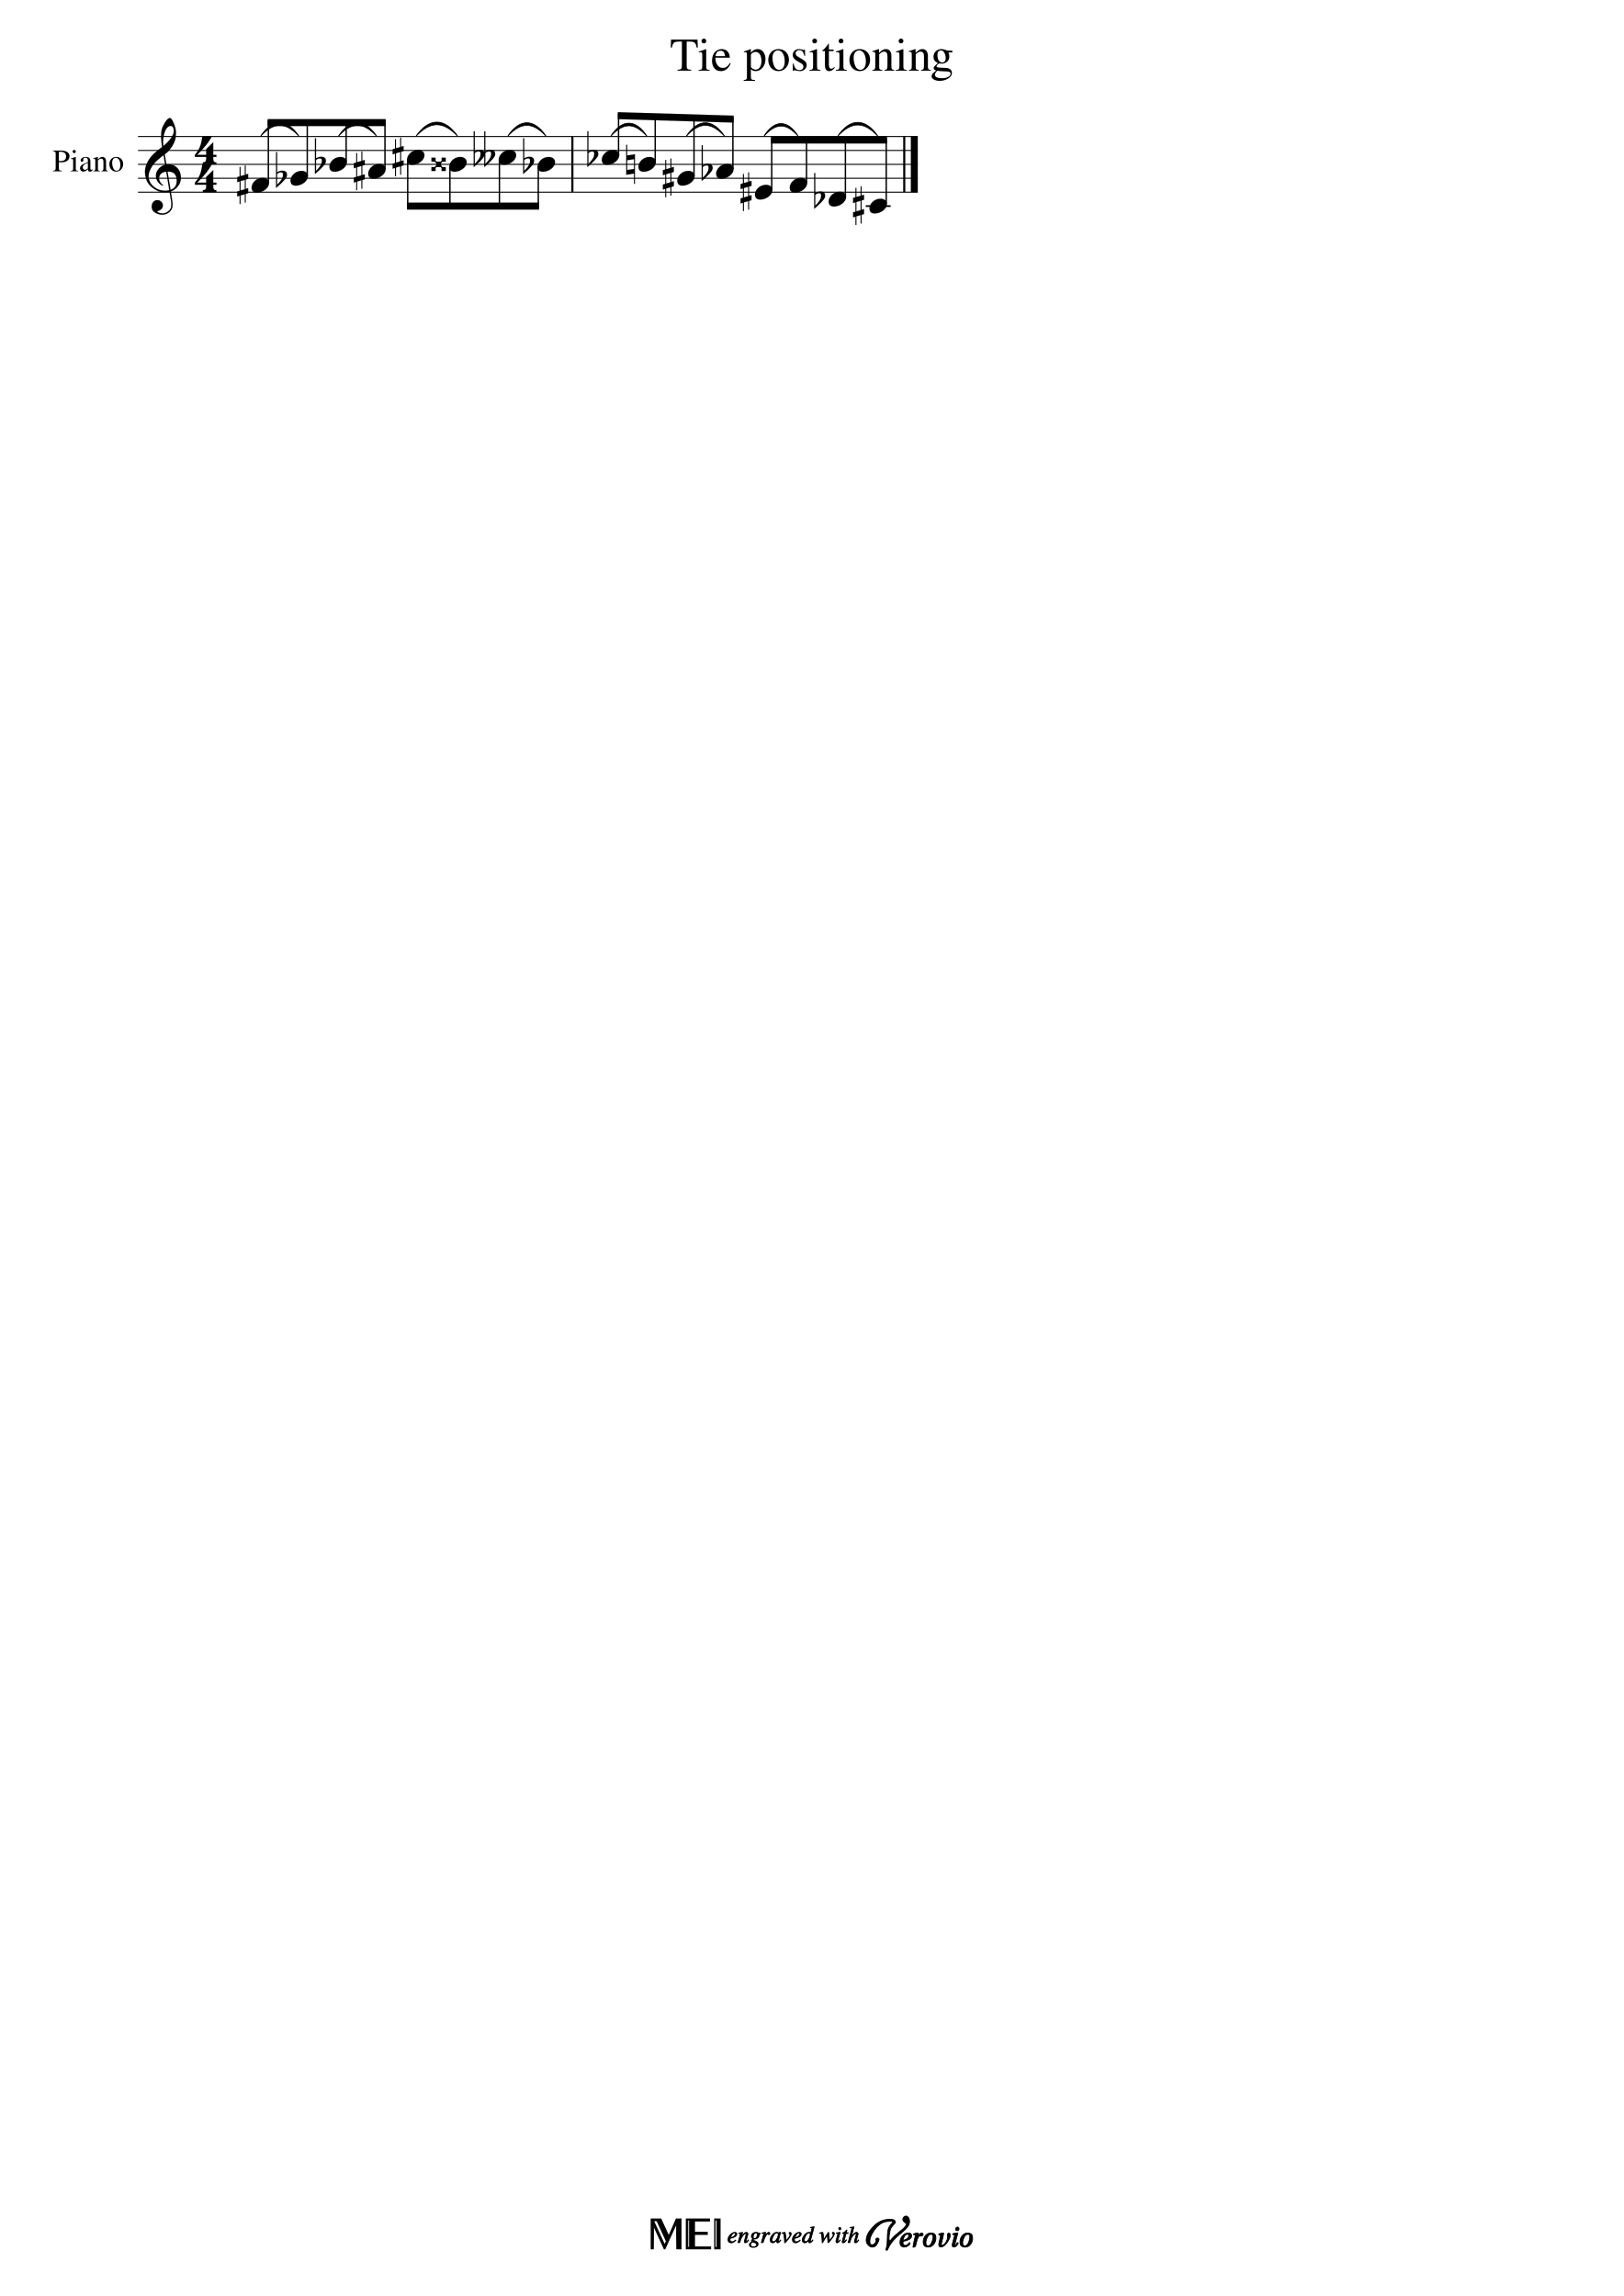
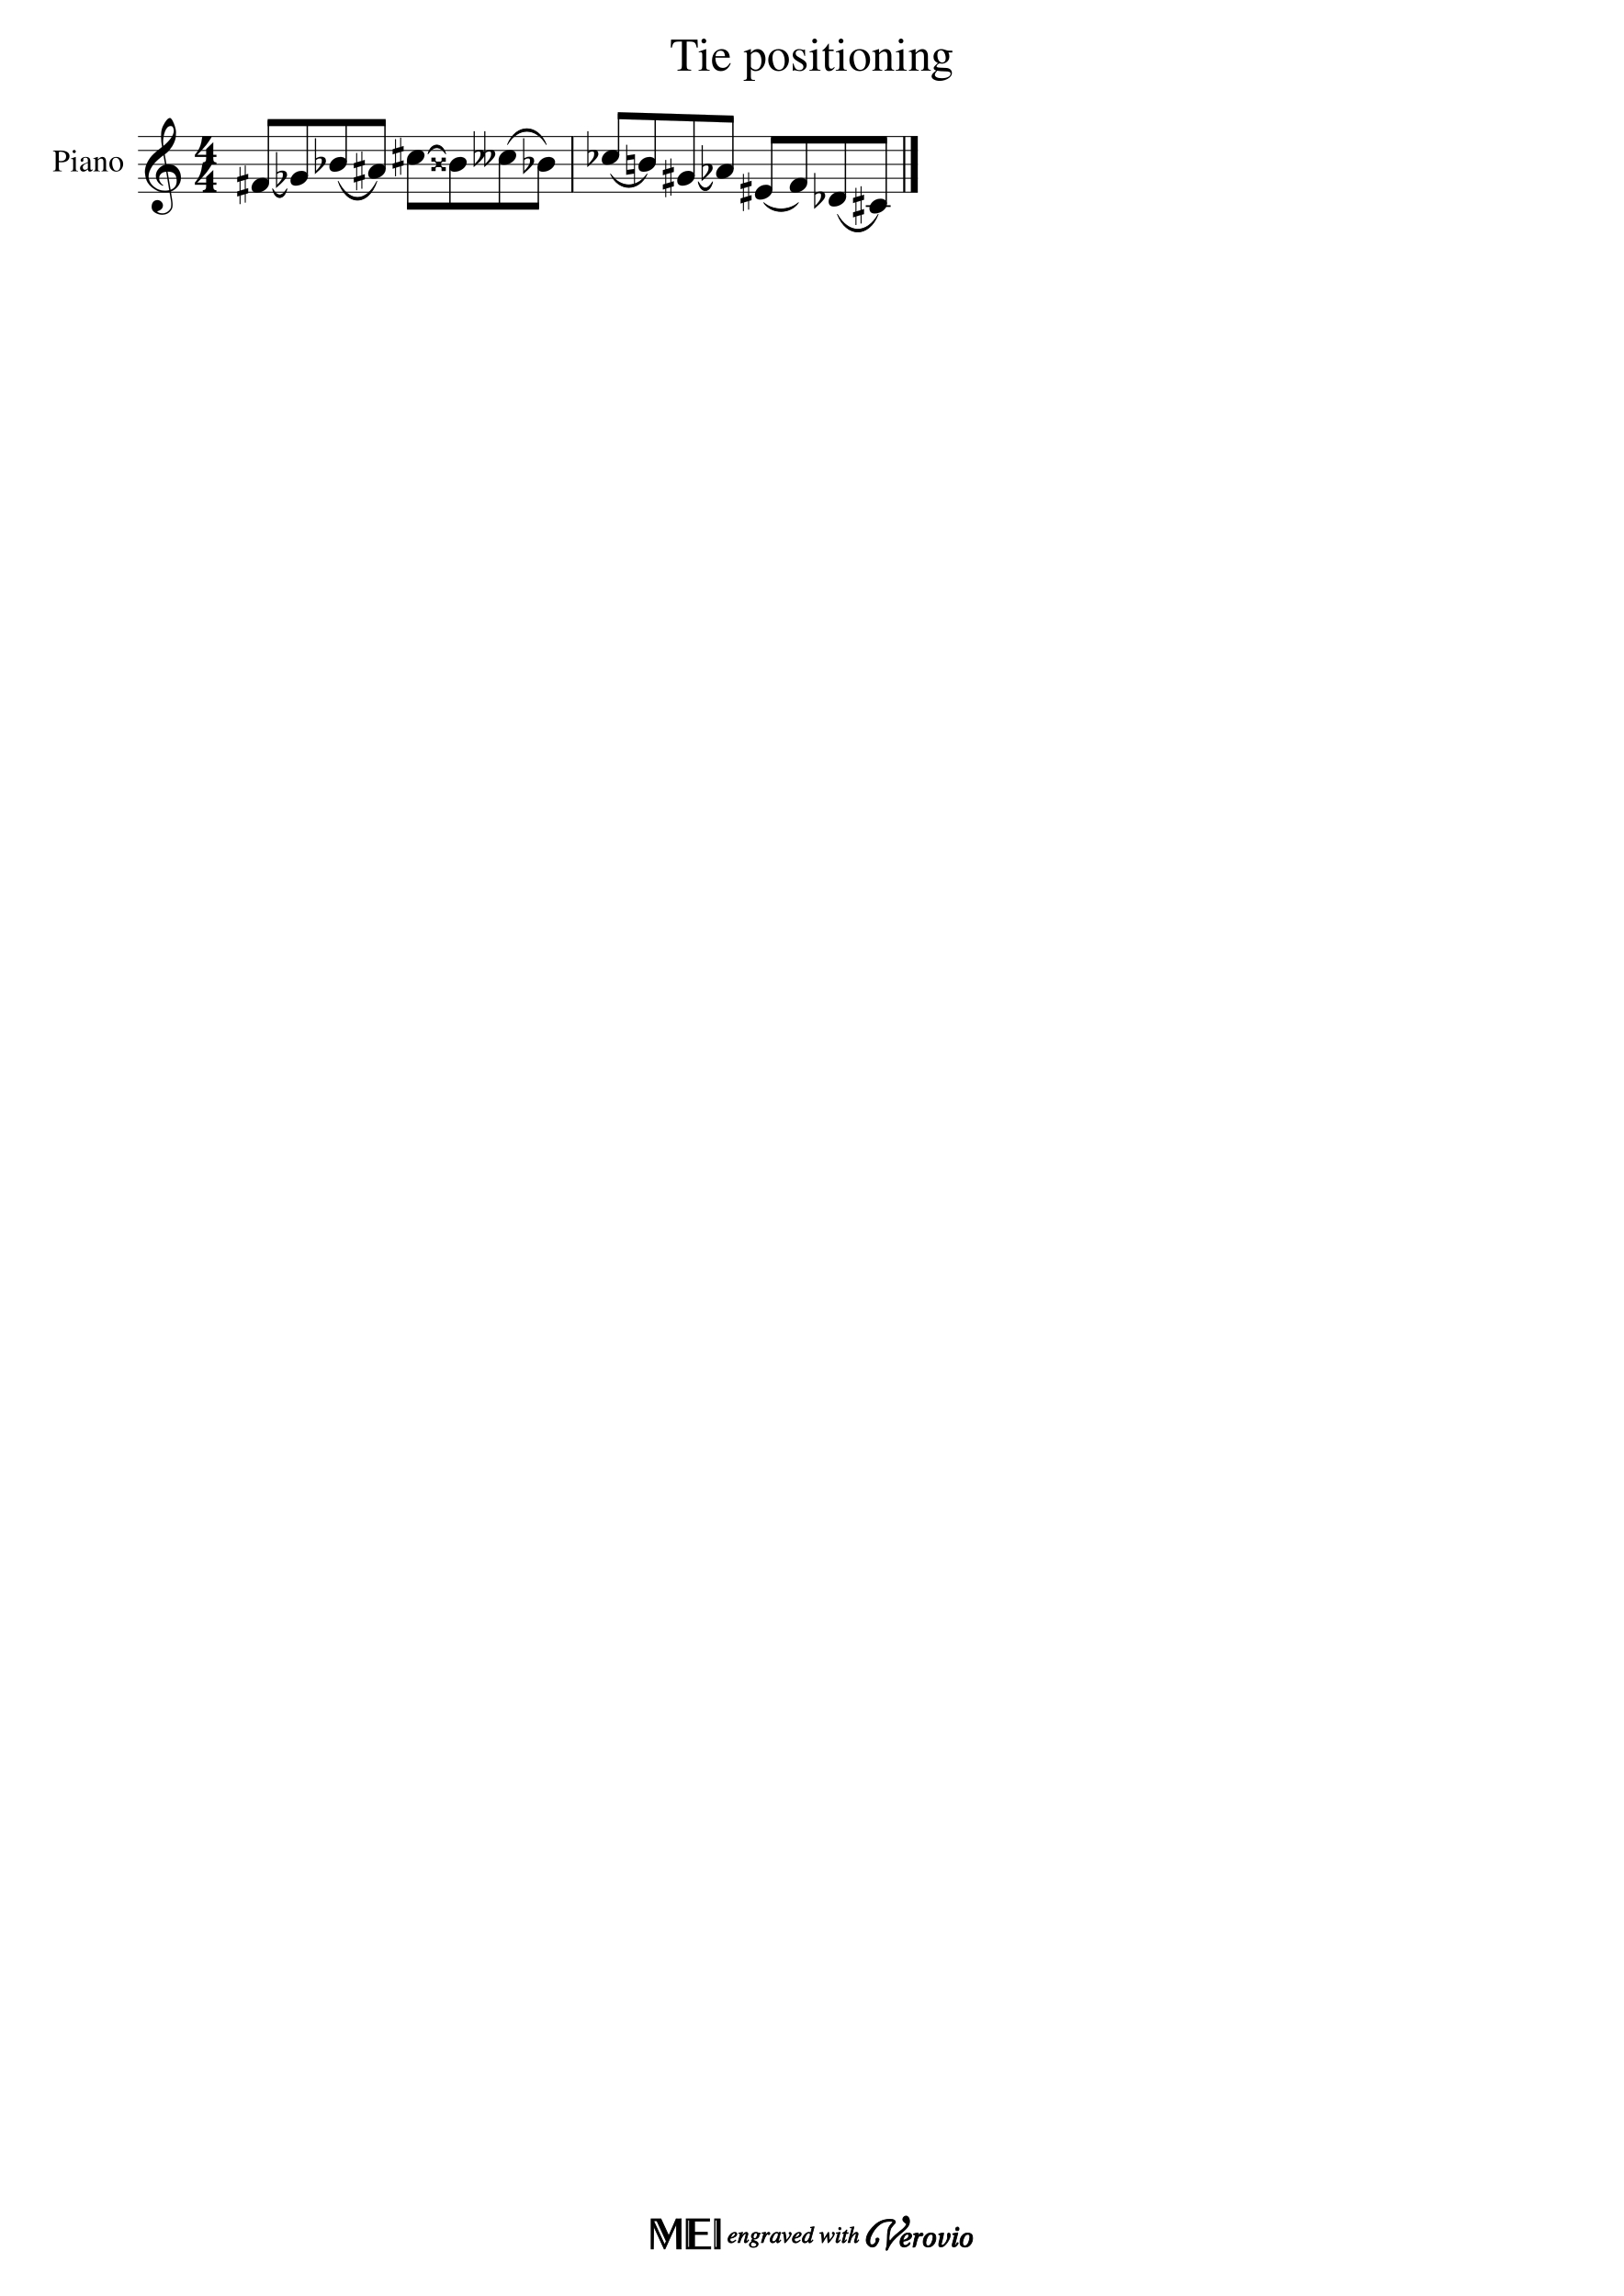
<svg xmlns="http://www.w3.org/2000/svg" xmlns:xlink="http://www.w3.org/1999/xlink" width="2100px" height="2970px" version="1.1" overflow="visible" id="docid">
  <defs>
    <g id="E050-docid">
      <path transform="scale(1,-1)" d="M441 -245c-23 -4 -48 -6 -76 -6c-59 0 -102 7 -130 20c-88 42 -150 93 -187 154c-26 44 -43 103 -48 176c0 6 -1 13 -1 19c0 54 15 111 45 170c29 57 65 106 110 148s96 85 153 127c-3 16 -8 46 -13 92c-4 43 -5 73 -5 89c0 117 16 172 69 257c34 54 64 82 89 82 c21 0 43 -30 69 -92s39 -115 41 -159v-15c0 -109 -21 -162 -67 -241c-13 -20 -63 -90 -98 -118c-13 -9 -25 -19 -37 -29l31 -181c8 1 18 2 28 2c58 0 102 -12 133 -35c59 -43 92 -104 98 -184c1 -7 1 -15 1 -22c0 -123 -87 -209 -181 -248c8 -57 17 -110 25 -162 c5 -31 6 -58 6 -80c0 -30 -5 -53 -14 -70c-35 -64 -88 -99 -158 -103c-5 0 -11 -1 -16 -1c-37 0 -72 10 -108 27c-50 24 -77 59 -80 105v11c0 29 7 55 20 76c18 28 45 42 79 44h6c49 0 93 -42 97 -87v-9c0 -51 -34 -86 -105 -106c17 -24 51 -36 102 -36c62 0 116 43 140 85 c9 16 13 41 13 74c0 20 -1 42 -5 67c-8 53 -18 106 -26 159zM461 939c-95 0 -135 -175 -135 -286c0 -24 2 -48 5 -71c50 39 92 82 127 128c40 53 60 100 60 140v8c-4 53 -22 81 -55 81h-2zM406 119l54 -326c73 25 110 78 110 161c0 7 0 15 -1 23c-7 95 -57 142 -151 142h-12 zM382 117c-72 -2 -128 -47 -128 -120v-7c2 -46 43 -99 75 -115c-3 -2 -7 -5 -10 -10c-70 33 -116 88 -123 172v11c0 68 44 126 88 159c23 17 49 29 78 36l-29 170c-21 -13 -52 -37 -92 -73c-50 -44 -86 -84 -109 -119c-45 -69 -67 -130 -67 -182v-13c5 -68 35 -127 93 -176 s125 -73 203 -73c25 0 50 3 75 9c-19 111 -36 221 -54 331z" />
    </g>
    <g id="E084-docid">
      <path transform="scale(1,-1)" d="M20 -78c84 97 114 180 134 329h170c-13 -32 -82 -132 -99 -151l-84 -97c-33 -36 -59 -63 -80 -81h162v102l127 123v-225h57v-39h-57v-34c0 -43 19 -65 57 -65v-34h-244v36c48 0 60 26 60 70v27h-203v39z" />
    </g>
    <g id="E0A4-docid">
      <path transform="scale(1,-1)" d="M0 -39c0 68 73 172 200 172c66 0 114 -37 114 -95c0 -84 -106 -171 -218 -171c-64 0 -96 30 -96 94z" />
    </g>
    <g id="E262-docid">
      <path transform="scale(1,-1)" d="M136 186v169h17v-164l44 14v-91l-44 -14v-165l44 12v-91l-44 -13v-155h-17v150l-76 -22v-155h-17v149l-43 -13v90l43 14v167l-43 -14v92l43 13v169h17v-163zM60 73v-167l76 22v168z" />
    </g>
    <g id="E260-docid">
      <path transform="scale(1,-1)" d="M20 110c32 16 54 27 93 27c26 0 35 -3 54 -13c13 -7 24 -20 27 -38l4 -25c0 -28 -16 -57 -45 -89c-23 -25 -39 -44 -65 -68l-88 -79v644h20v-359zM90 106c-32 0 -48 -10 -70 -29v-194c31 31 54 59 71 84c21 32 32 59 32 84c0 9 1 16 1 20c0 14 -3 21 -11 30l-8 3z" />
    </g>
    <g id="E263-docid">
      <path transform="scale(1,-1)" d="M0 120h74v-54l15 -17h79l15 16v55h74v-72h-59l-25 -28v-38l25 -32h59v-70h-75v55l-14 15h-80l-14 -15v-55h-74v72h60l26 30v38l-28 29h-58v71z" />
    </g>
    <g id="E264-docid">
      <path transform="scale(1,-1)" d="M280 106c-32 0 -48 -10 -70 -29v-194c31 31 54 59 71 84c21 32 32 59 32 84c1 9 1 16 1 20c0 14 -3 21 -11 30l-8 3zM113 137c38 0 65 -13 77 -41v373h20v-359c32 16 54 27 93 27c26 0 35 -3 54 -13c13 -7 24 -20 27 -38l4 -25c0 -28 -16 -57 -45 -89 c-23 -25 -39 -44 -65 -68l-88 -79v199c-12 -28 -46 -63 -67 -87c-9 -11 -21 -22 -35 -33l-88 -79v644h20v-359c32 16 54 27 93 27zM90 106c-32 0 -48 -10 -70 -29v-194c31 31 54 59 71 84c21 32 32 59 32 84c1 9 1 16 1 20c0 14 -3 21 -11 30l-8 3z" />
    </g>
    <g id="E261-docid">
      <path transform="scale(1,-1)" d="M0 -188v539h18v-191l139 22v-533h-17v186zM18 -100l122 17v176l-122 -19v-174z" />
    </g>
  </defs>
  <style type="text/css">#docid g.ending, #docid g.fing, #docid g.reh, #docid g.tempo {font-weight:bold;}#docid g.dir, #docid g.dynam, #docid g.mNum {font-style:italic;}#docid g.label {font-weight:normal;}#docid ellipse, #docid path, #docid polygon, #docid polyline, #docid rect {stroke:currentColor}</style>
  <svg class="definition-scale" color="black" font-family="Times, serif" viewBox="0 0 21000 29700">
    <g class="page-margin" transform="translate(500, 500)">
      <g id="iJ6YNS9" class="mdiv pageMilestone" />
      <g id="j6ERYJ7" class="score pageMilestone" />
      <g id="a1V2USSK" class="system">
        <g id="cJSUZ0B" class="label">
          <text x="1105" y="1716" text-anchor="end" font-size="0px">
            <tspan id="eOSR17D" class="text">
              <tspan font-size="405px">Piano</tspan>
            </tspan>
          </text>
        </g>
        <g id="c1IY1N0S" class="section systemMilestone" />
        <g id="t17CCI2Q" class="measure">
          <g id="u14YPAFV" class="staff">
            <path d="M1285 1266 L6916 1266" stroke-width="13" />
            <path d="M1285 1446 L6916 1446" stroke-width="13" />
            <path d="M1285 1626 L6916 1626" stroke-width="13" />
            <path d="M1285 1806 L6916 1806" stroke-width="13" />
            <path d="M1285 1986 L6916 1986" stroke-width="13" />
            <g id="q1F9ZY11" class="clef">
              <use xlink:href="#E050-docid" transform="translate(1375, 1806) scale(0.72, 0.72)" />
            </g>
            <g id="s12QRBAF" class="keySig" />
            <g id="u1MQLBW6" class="meterSig">
              <use xlink:href="#E084-docid" transform="translate(2006, 1446) scale(0.72, 0.72)" />
              <use xlink:href="#E084-docid" transform="translate(2006, 1806) scale(0.72, 0.72)" />
            </g>
            <g id="v1G2UCBM" class="layer">
              <g id="w1I5DK26" class="beam">
                <polygon points="2962,1041 4488,1041 4488,1131 2962,1131" />
                <g id="n2p0" class="note">
                  <g class="notehead">
                    <use xlink:href="#E0A4-docid" transform="translate(2754, 1896) scale(0.72, 0.72)" />
                  </g>
                  <g id="nDW87ZK" class="stem">
                    <path d="M2971 1868 L2971 1059" stroke-width="18" />
                  </g>
                  <g id="y16753K6" class="accid">
                    <use xlink:href="#E262-docid" transform="translate(2568, 1896) scale(0.72, 0.72)" />
                  </g>
                </g>
                <g id="n15j" class="note">
                  <g class="notehead">
                    <use xlink:href="#E0A4-docid" transform="translate(3257, 1806) scale(0.72, 0.72)" />
                  </g>
                  <g id="o1QUDUF9" class="stem">
                    <path d="M3474 1778 L3474 1059" stroke-width="18" />
                  </g>
                  <g id="a12WP67W" class="accid">
                    <use xlink:href="#E260-docid" transform="translate(3070, 1806) scale(0.72, 0.72)" />
                  </g>
                </g>
                <g id="new4" class="note">
                  <g class="notehead">
                    <use xlink:href="#E0A4-docid" transform="translate(3760, 1626) scale(0.72, 0.72)" />
                  </g>
                  <g id="p1YCXJ73" class="stem">
                    <path d="M3977 1598 L3977 1059" stroke-width="18" />
                  </g>
                  <g id="cNFAQML" class="accid">
                    <use xlink:href="#E260-docid" transform="translate(3573, 1626) scale(0.72, 0.72)" />
                  </g>
                </g>
                <g id="n61h" class="note">
                  <g class="notehead">
                    <use xlink:href="#E0A4-docid" transform="translate(4262, 1716) scale(0.72, 0.72)" />
                  </g>
                  <g id="q1XPOA9B" class="stem">
                    <path d="M4479 1688 L4479 1059" stroke-width="18" />
                  </g>
                  <g id="e36A7UB" class="accid">
                    <use xlink:href="#E262-docid" transform="translate(4076, 1716) scale(0.72, 0.72)" />
                  </g>
                </g>
              </g>
              <g id="fW4SW7P" class="beam">
                <polygon points="4764,2211 6471,2211 6471,2121 4764,2121" />
                <g id="n3xc" class="note">
                  <g class="notehead">
                    <use xlink:href="#E0A4-docid" transform="translate(4764, 1536) scale(0.72, 0.72)" />
                  </g>
                  <g id="rG2INEF" class="stem">
                    <path d="M4773 1564 L4773 2193" stroke-width="18" />
                  </g>
                  <g id="h11BYRB0" class="accid">
                    <use xlink:href="#E262-docid" transform="translate(4578, 1536) scale(0.72, 0.72)" />
                  </g>
                </g>
                <g id="nb1n" class="note">
                  <g class="notehead">
                    <use xlink:href="#E0A4-docid" transform="translate(5310, 1626) scale(0.72, 0.72)" />
                  </g>
                  <g id="sDC845L" class="stem">
                    <path d="M5319 1654 L5319 2193" stroke-width="18" />
                  </g>
                  <g id="j180F7IU" class="accid">
                    <use xlink:href="#E263-docid" transform="translate(5080, 1626) scale(0.72, 0.72)" />
                  </g>
                </g>
                <g id="negv" class="note">
                  <g class="notehead">
                    <use xlink:href="#E0A4-docid" transform="translate(5950, 1536) scale(0.72, 0.72)" />
                  </g>
                  <g id="t1W416P4" class="stem">
                    <path d="M5959 1564 L5959 2193" stroke-width="18" />
                  </g>
                  <g id="l168SLSU" class="accid">
                    <use xlink:href="#E264-docid" transform="translate(5626, 1536) scale(0.72, 0.72)" />
                  </g>
                </g>
                <g id="njs2" class="note">
                  <g class="notehead">
                    <use xlink:href="#E0A4-docid" transform="translate(6453, 1626) scale(0.72, 0.72)" />
                  </g>
                  <g id="u1N7W5D7" class="stem">
                    <path d="M6462 1654 L6462 2193" stroke-width="18" />
                  </g>
                  <g id="n3L1BSY" class="accid">
                    <use xlink:href="#E260-docid" transform="translate(6266, 1626) scale(0.72, 0.72)" />
                  </g>
                </g>
              </g>
            </g>
          </g>
          <g id="oYFJ0C6" class="tie">
-             <path d="M2867,1266 C3023,1028 3213,1028 3370,1266 C3191,1074 3045,1074 2867,1266" stroke-width="9" stroke-linecap="round" stroke-linejoin="round" />
+             <path d="M3025,1941 C3088,2047 3147,2047 3212,1941 C3179,2095 3054,2095 3025,1941" stroke-width="9" stroke-linecap="round" stroke-linejoin="round" />
          </g>
          <g id="p6KLLMO" class="tie">
-             <path d="M3873,1266 C4029,1028 4218,1028 4375,1266 C4196,1074 4051,1074 3873,1266" stroke-width="9" stroke-linecap="round" stroke-linejoin="round" />
+             <path d="M3873,1844 C4014,2123 4233,2123 4375,1844 C4265,2171 3982,2171 3873,1844" stroke-width="9" stroke-linecap="round" stroke-linejoin="round" />
          </g>
          <g id="q4CA8UL" class="tie">
-             <path d="M4877,1266 C5048,1017 5252,1017 5423,1266 C5230,1063 5070,1063 4877,1266" stroke-width="9" stroke-linecap="round" stroke-linejoin="round" />
+             <path d="M5035,1491 C5076,1337 5222,1337 5265,1491 C5190,1385 5108,1385 5035,1491" stroke-width="9" stroke-linecap="round" stroke-linejoin="round" />
          </g>
          <g id="r10DL3CR" class="tie">
-             <path d="M6063,1266 C6219,1028 6409,1028 6566,1266 C6387,1074 6241,1074 6063,1266" stroke-width="9" stroke-linecap="round" stroke-linejoin="round" />
+             <path d="M6063,1370 C6174,1096 6454,1096 6566,1370 C6426,1142 6202,1142 6063,1370" stroke-width="9" stroke-linecap="round" stroke-linejoin="round" />
          </g>
          <g id="s1PQPUF4" class="barLine">
            <path d="M6903 1266 L6903 1986" stroke-width="27" />
          </g>
        </g>
        <g id="i123OHXR" class="measure">
          <g id="jQFEFEK" class="staff">
            <path d="M6916 1266 L11370 1266" stroke-width="13" />
            <path d="M6916 1446 L11370 1446" stroke-width="13" />
            <path d="M6916 1626 L11370 1626" stroke-width="13" />
            <path d="M6916 1806 L11370 1806" stroke-width="13" />
            <path d="M6916 1986 L11370 1986" stroke-width="13" />
            <g class="ledgerLines below">
              <path d="M10697 2166 L11019 2166" stroke-width="22" />
            </g>
            <g id="kOVASEE" class="layer">
              <g id="l1I7OPR1" class="beam">
                <polygon points="7491,951 8988,996 8988,1086 7491,1041" />
                <g id="no73" class="note">
                  <g class="notehead">
                    <use xlink:href="#E0A4-docid" transform="translate(7283, 1536) scale(0.72, 0.72)" />
                  </g>
                  <g id="vOSZ00" class="stem">
                    <path d="M7500 1508 L7500 969" stroke-width="18" />
                  </g>
                  <g id="n2N7U24" class="accid">
                    <use xlink:href="#E260-docid" transform="translate(7096, 1536) scale(0.72, 0.72)" />
                  </g>
                </g>
                <g id="nc7y" class="note">
                  <g class="notehead">
                    <use xlink:href="#E0A4-docid" transform="translate(7757, 1626) scale(0.72, 0.72)" />
                  </g>
                  <g id="w1AY2QDY" class="stem">
                    <path d="M7974 1598 L7974 983" stroke-width="18" />
                  </g>
                  <g id="p1AX0ZDE" class="accid">
                    <use xlink:href="#E261-docid" transform="translate(7599, 1626) scale(0.72, 0.72)" />
                  </g>
                </g>
                <g id="nod0" class="note">
                  <g class="notehead">
                    <use xlink:href="#E0A4-docid" transform="translate(8259, 1806) scale(0.72, 0.72)" />
                  </g>
                  <g id="xSD1YHA" class="stem">
                    <path d="M8476 1778 L8476 998" stroke-width="18" />
                  </g>
                  <g id="rJ8GLXL" class="accid">
                    <use xlink:href="#E262-docid" transform="translate(8073, 1806) scale(0.72, 0.72)" />
                  </g>
                </g>
                <g id="nnr4" class="note">
                  <g class="notehead">
                    <use xlink:href="#E0A4-docid" transform="translate(8762, 1716) scale(0.72, 0.72)" />
                  </g>
                  <g id="y17DXS56" class="stem">
                    <path d="M8979 1688 L8979 1014" stroke-width="18" />
                  </g>
                  <g id="t1YD0KSR" class="accid">
                    <use xlink:href="#E260-docid" transform="translate(8575, 1716) scale(0.72, 0.72)" />
                  </g>
                </g>
              </g>
              <g id="u1XWY667" class="beam">
                <polygon points="9472,1266 10971,1266 10971,1356 9472,1356" />
                <g id="n802" class="note">
                  <g class="notehead">
                    <use xlink:href="#E0A4-docid" transform="translate(9264, 1986) scale(0.72, 0.72)" />
                  </g>
                  <g id="z126H5TI" class="stem">
                    <path d="M9481 1958 L9481 1284" stroke-width="18" />
                  </g>
                  <g id="wK8FJ60" class="accid">
                    <use xlink:href="#E262-docid" transform="translate(9078, 1986) scale(0.72, 0.72)" />
                  </g>
                </g>
                <g id="n282" class="note">
                  <g class="notehead">
                    <use xlink:href="#E0A4-docid" transform="translate(9714, 1896) scale(0.72, 0.72)" />
                  </g>
                  <g id="a1YELUCK" class="stem">
                    <path d="M9931 1868 L9931 1284" stroke-width="18" />
                  </g>
                </g>
                <g id="nl46" class="note">
                  <g class="notehead">
                    <use xlink:href="#E0A4-docid" transform="translate(10217, 2076) scale(0.72, 0.72)" />
                  </g>
                  <g id="b5BYNI2" class="stem">
                    <path d="M10434 2048 L10434 1284" stroke-width="18" />
                  </g>
                  <g id="z1M5W8JL" class="accid">
                    <use xlink:href="#E260-docid" transform="translate(10030, 2076) scale(0.72, 0.72)" />
                  </g>
                </g>
                <g id="nn2y" class="note">
                  <g class="notehead">
                    <use xlink:href="#E0A4-docid" transform="translate(10745, 2166) scale(0.72, 0.72)" />
                  </g>
                  <g id="cI6BH23" class="stem">
                    <path d="M10962 2138 L10962 1284" stroke-width="18" />
                  </g>
                  <g id="bGR56S9" class="accid">
                    <use xlink:href="#E262-docid" transform="translate(10533, 2166) scale(0.72, 0.72)" />
                  </g>
                </g>
              </g>
            </g>
          </g>
          <g id="c10PAP45" class="tie">
-             <path d="M7396,1266 C7542,1035 7724,1035 7870,1266 C7700,1081 7566,1081 7396,1266" stroke-width="9" stroke-linecap="round" stroke-linejoin="round" />
+             <path d="M7396,1750 C7528,1937 7737,1937 7870,1750 C7765,1983 7500,1983 7396,1750" stroke-width="9" stroke-linecap="round" stroke-linejoin="round" />
          </g>
          <g id="dPPZBXY" class="tie">
-             <path d="M8372,1266 C8528,1028 8718,1028 8875,1266 C8696,1074 8550,1074 8372,1266" stroke-width="9" stroke-linecap="round" stroke-linejoin="round" />
+             <path d="M8530,1851 C8593,1957 8652,1957 8717,1851 C8684,2005 8559,2005 8530,1851" stroke-width="9" stroke-linecap="round" stroke-linejoin="round" />
          </g>
          <g id="e6C4ZMJ" class="tie">
-             <path d="M9377,1266 C9516,1042 9688,1042 9827,1266 C9666,1086 9538,1086 9377,1266" stroke-width="9" stroke-linecap="round" stroke-linejoin="round" />
+             <path d="M9377,2121 C9499,2228 9703,2228 9827,2121 C9723,2274 9479,2274 9377,2121" stroke-width="9" stroke-linecap="round" stroke-linejoin="round" />
          </g>
          <g id="fA9N9Z2" class="tie">
-             <path d="M10330,1266 C10495,1021 10693,1021 10858,1266 C10671,1067 10517,1067 10330,1266" stroke-width="9" stroke-linecap="round" stroke-linejoin="round" />
+             <path d="M10330,2272 C10477,2529 10711,2529 10858,2272 C10741,2577 10447,2577 10330,2272" stroke-width="9" stroke-linecap="round" stroke-linejoin="round" />
          </g>
          <g id="h1WRIV4E" class="barLine">
            <path d="M11195 1266 L11195 1986" stroke-width="27" />
            <path d="M11325 1266 L11325 1986" stroke-width="90" />
          </g>
        </g>
        <g id="p1CAQXBX" class="systemMilestoneEnd c1IY1N0S" />
      </g>
      <g id="qEDENPO" class="pageMilestoneEnd j6ERYJ7" />
      <g id="rUNE3HG" class="pageMilestoneEnd iJ6YNS9" />
      <g id="y1NKD124" class="pgHead autogenerated">
        <text font-size="0px">
          <tspan id="z1K4OJSQ" class="rend" x="10000" y="414" text-anchor="middle">
            <tspan id="aRA8GUK" class="rend">
              <tspan id="b1AYFJ9P" class="text">
                <tspan font-size="607px">Tie positioning</tspan>
              </tspan>
            </tspan>
          </tspan>
        </text>
      </g>
      <g id="s1SW5LIP" class="pgFoot autogenerated">
        <g id="tPEE0OP" class="fig">
          <g class="svg" transform="translate(7750, 28099) scale(10, 10)">
            <g>
              <path fill="#000000" d="M 17.113,49.265 V 10.368 h 12.697 c 3.289,7.337 6.713,14.61 10.127,21.889 3.42,-7.485 6.256,-14.205 9.589,-21.91 2.436,0.104 4.317,0.085 6.484,-0.058 V 49.264 H 50.274 C 50.145,38.356 50.016,27.448 49.887,16.54 45.003,27.315 39.967,38.434 35.084,49.209 34.679,49.344 34.427,49.136 34.022,49.271 29.466,39.331 24.91,29.391 20.354,19.451 20.224,29.389 20.095,39.327 19.965,49.264 H 17.113 Z M 36.754,39.325 C 32.721,30.513 28.688,21.701 24.655,12.889 22.531,12.751 22.657,12.71 20.714,12.814 v 0.966 c 4.613,9.998 9.609,20.749 13.873,30.082 0.722,-1.513 1.445,-3.025 2.167,-4.538 z m 25.738,9.94 c 0,-12.966 0,-25.931 0,-38.897 10.084,0 20.169,0 30.253,0 0,0.96 0,1.921 0,2.881 -6.483,0 -12.966,0 -19.448,0 0,4.802 0,9.604 0,14.406 5.522,0 11.045,0 16.567,0 0,0.96 0,1.921 0,2.881 -5.522,0 -11.045,0 -16.567,0 0,5.282 0,10.565 0,15.847 6.963,0 13.926,0 20.889,0 0,0.96 0,1.921 0,2.881 -10.565,0 -21.129,0 -31.694,0 z m 4.322,-2.161 c 0,-11.765 0,-23.53 0,-35.295 -0.72,0 -1.441,0 -2.161,0 0,11.765 0,23.53 0,35.295 0.72,0 1.441,0 2.161,0 z m 32.414,2.161 c 0,-12.966 0,-25.931 0,-38.897 2.401,0 4.802,0 7.203,0 0,12.966 0,25.931 0,38.897 -2.401,0 -4.802,0 -7.203,0 z m 2.881,-2.161 c 0,-11.765 0,-23.53 0,-35.295 -0.72,0 -1.441,0 -2.161,0 0,11.765 0,23.53 0,35.295 0.72,0 1.441,0 2.161,0 z" />
              <path fill="#000000" d="m 346.3,6.7 c -3.1,0.5 -4.9,4.4 -2.7,6.8 1.2,1.4 2.7,2.4 4.1,3.5 -2.4,5.3 -7.7,8.3 -11.9,12.1 -3.7,2.8 -7,6.2 -9.7,9.9 -2.2,-0.8 -0.915,-7.719 -0.627,-9.5 0.288,-1.781 0.727,-6.4 2.927,-8.7 1.3,-1.9 3,-3.5 4.5,-5.2 1.2,-3.4 -3.2,-4.9 -5.8,-4.6 -7.3,-0.5 -14.6,2 -20,6.8 -5,4.6 -10,10.1 -11.5,17 -0.9,3.5 -0.2,7.5 2.8,9.9 2.5,2.8 7.4,2.9 9.8,-0.2 1.7,-2.3 3.2,-4.8 3.8,-7.6 -0.1,-2.6 -4.4,-2.3 -4.3,0.2 1.2,2.4 -0.9,4.7 -2.7,6.2 -1.7,0.9 -4.7,0.7 -4.8,-1.7 -1,-5.8 2.1,-11.3 5.2,-16.1 4,-5.8 9.8,-11.2 17.2,-11.8 1.6,0 8.1,-1.2 6.8,1.4 -2.8,2.8 -5.6,6.1 -6,10.3 -1.6,7.7 0.1,15.7 -2.3,23.2 -1.1,3.9 2,2.6 2.5,0.2 3.3,-7.4 8.9,-13.4 15.1,-18.5 4.2,-3.9 9.5,-7.1 11.9,-12.6 1.3,-3.6 1.2,-9 -2.7,-10.9 -0.504,-0.177 -1.07,-0.165 -1.6,-0.1 z m 66,14.5 c -2,0.8 -1.8,4.9 0.8,4.4 3.4,0.4 2.9,-6.2 -0.8,-4.4 z m 0.6,7.3 c -1.3,0.5 -7.6,0.5 -5.4,2.2 4,-0.3 0.7,4.5 0.6,6.7 -0.4,2.9 -2.4,5.9 -1.2,8.8 2.7,1.7 5.6,-0.8 6.8,-3.2 1.6,-1.4 -0.5,-3 -1.2,-0.9 -0.4,0.8 -2.4,3.5 -2.6,1.8 1.1,-5 2.7,-9.9 3.9,-14.9 l -0.1,-0.5 h -0.9 z m -65.1,0.2 c -6.5,1.6 -10.5,9.5 -8.2,15.7 2.1,3.4 7.4,2.9 10.1,0.4 2,-0.2 3.6,-5.3 1,-3.4 -1.4,2 -4,4.2 -6.5,2.8 -2.2,-1.9 -1.9,-5.7 1.7,-5.3 3.1,-0.9 6.9,-2.1 8.1,-5.5 0.9,-2.7 -1.6,-5.2 -4.3,-4.8 h -1.1 -0.7 z m 13.6,0 c -2.2,0 -8.5,1.8 -2.9,2.3 0.9,1.9 -1,4.9 -1.1,7.2 -0.5,2.9 -1.4,5.7 -1.7,8.7 3.7,0.7 3.8,-2.6 4.4,-5.3 0.9,-3.3 1.6,-7 4.1,-9.5 2.4,1.6 6.8,-0.7 3.7,-3.4 -2.9,-0.5 -4.8,2.4 -6.2,4.3 0,-1.2 2.4,-5 -0.2,-4.3 z m 15.8,0 c -6.4,1.3 -9.6,9.1 -7.7,14.9 1.9,4 7.7,3.9 11,1.7 4.1,-3 6,-8.9 4.4,-13.7 -1.3,-3 -4.8,-3.2 -7.6,-3 z m 17,0 c -2.3,0 -8.8,1.9 -3,2.4 0.4,2.5 -1,5.7 -1.4,8.4 -0.7,2.4 -1.8,7.5 2.1,7.2 3.8,-0.1 6.5,-3.5 8.5,-6.3 2,-3.2 4.5,-7 3.3,-10.9 -3.7,-3 -3.6,2.6 -3.1,5.1 -0.7,3.8 -2.7,7.9 -6.2,9.8 -3.6,0.6 -1,-4.3 -0.8,-6.1 0.6,-3.2 1.6,-6.3 1.9,-9.5 h -1.1 z m 30.6,0 c -6.3,1.2 -9.5,8.9 -7.8,14.7 1.5,4 7.2,4.2 10.5,2.4 4.6,-2.8 6.6,-9.3 4.8,-14.3 -1.4,-2.8 -4.8,-3 -7.5,-2.8 z m -75.4,1.7 c 2.1,1.5 0.2,4.7 -1.6,5.7 -1.1,0.4 -5.5,3.4 -4.6,0.7 0.8,-2.7 2.2,-6.2 5.3,-6.6 l 0.9,0.1 z m 30.8,0 c 2.6,1.5 1.3,5.2 0.8,7.6 -0.8,2.7 -1.9,5.9 -4.7,7.1 -5.1,0.8 -4,-5.8 -2.8,-8.8 1,-2.8 3,-6.8 6.7,-5.8 z m 47.1,-0.1 c 2.9,0.7 2,4.7 1.5,6.8 -0.7,3 -1.8,6.7 -5,8 -4.7,0.8 -4,-5.1 -3,-7.9 0.9,-3 2.7,-7.3 6.5,-6.8 z" />
              <g>
                <path d="m 116.566,37.118 q 0,-3.252 2.93,-6.299 2.9,-3.047 5.991,-3.047 1.143,0 1.816,0.527 0.674,0.527 0.674,1.567 0,2.109 -2.476,3.618 -2.461,1.494 -5.186,1.831 l -0.835,0.103 q -0.19,0.601 -0.264,0.967 -0.073,0.352 -0.073,0.894 0,1.289 0.835,2.007 0.85,0.718 2.007,0.718 1.099,0 2.329,-0.732 0.703,-0.425 2.036,-1.523 l 0.381,0.337 q -0.659,0.835 -1.89,1.714 -2.183,1.567 -4.38,1.567 -1.553,0 -2.725,-1.099 -1.172,-1.099 -1.172,-3.149 z m 3.12,-2.358 q 2.798,-0.41 4.556,-1.963 Q 126,31.229 126,29.691 q 0,-0.557 -0.264,-0.879 -0.264,-0.337 -0.776,-0.337 -0.952,0 -1.875,0.82 -0.908,0.806 -1.641,1.831 -0.776,1.201 -1.23,2.3 -0.249,0.586 -0.527,1.333 z" />
                <path d="m 129.472,41 2.534,-9.053 q 0.322,-1.143 0.366,-1.377 0.059,-0.249 0.059,-0.527 0,-0.425 -0.249,-0.659 -0.234,-0.249 -0.938,-0.249 -0.176,0 -0.352,0.029 -0.161,0.015 -0.366,0.044 v -0.498 q 0.952,-0.146 1.348,-0.22 0.41,-0.073 0.879,-0.176 l 2.622,-0.571 q 0.088,0.059 0.117,0.132 l -1.948,6.299 q 1.787,-2.739 2.988,-4.072 2.109,-2.358 3.779,-2.358 0.645,0 1.113,0.249 0.894,0.483 0.894,1.743 0,0.352 -0.073,0.732 -0.073,0.381 -0.19,0.82 l -1.919,7.017 q -0.059,0.22 -0.132,0.542 -0.073,0.308 -0.073,0.439 0,0.22 0.103,0.396 0.103,0.176 0.337,0.176 0.381,0 0.879,-0.439 0.498,-0.454 1.626,-1.919 l 0.425,0.381 q -1.201,1.626 -1.904,2.285 -1.201,1.157 -2.3,1.157 -0.498,0 -0.967,-0.322 -0.454,-0.337 -0.454,-1.201 0,-0.249 0.029,-0.527 0.044,-0.278 0.103,-0.483 l 1.846,-7.119 q 0.146,-0.586 0.19,-0.952 0.059,-0.381 0.059,-0.542 0,-0.352 -0.176,-0.601 -0.161,-0.264 -0.586,-0.264 -1.099,0 -2.769,1.992 -0.981,1.187 -1.992,2.827 -0.776,1.274 -1.23,2.49 Q 132.709,37.821 131.742,41 Z" />
                <path d="m 149.13,33.5 q 0,0.908 0.278,1.45 0.469,0.894 1.685,0.894 1.318,0 2.344,-1.67 1.04,-1.685 1.04,-3.706 0,-0.967 -0.425,-1.509 -0.425,-0.557 -1.274,-0.557 -1.641,0 -2.651,1.743 -0.996,1.743 -0.996,3.354 z m 0.513,13.066 q 1.743,0 2.886,-0.835 1.157,-0.835 1.157,-1.992 0,-0.879 -0.601,-1.479 -0.322,-0.322 -1.04,-0.688 -0.601,-0.293 -2.036,-0.835 -1.421,-0.557 -1.641,-0.557 -0.381,0 -1.479,1.011 -1.099,1.025 -1.099,2.314 0,1.948 1.685,2.681 0.879,0.381 2.168,0.381 z m -5.479,-2.681 q 0,-1.099 0.835,-2.095 0.85,-0.981 2.681,-1.963 -0.366,-0.234 -0.601,-0.483 -0.234,-0.264 -0.234,-0.688 0,-0.601 0.835,-1.377 0.469,-0.439 1.523,-1.157 -0.938,-0.352 -1.611,-0.996 -0.82,-0.864 -0.82,-2.241 0,-2.212 1.729,-3.677 1.729,-1.465 4.277,-1.465 1.333,0 2.256,0.425 0.923,0.41 1.084,0.688 h 1.978 v 1.172 h -1.494 q 0.088,0.322 0.132,0.586 0.044,0.264 0.044,0.747 0,2.373 -1.846,3.735 -1.831,1.362 -3.955,1.362 -0.22,0 -0.41,-0.015 -0.19,-0.029 -0.469,-0.088 -0.22,0 -0.601,0.425 -0.396,0.425 -0.396,0.762 0,0.498 3.223,1.699 3.208,1.216 3.208,3.56 0,1.758 -1.611,3.076 -1.611,1.333 -4.863,1.333 -2.256,0 -3.574,-0.967 -1.318,-0.967 -1.318,-2.358 z" />
                <path d="m 165.038,27.67 q 0.132,0 0.176,0.088 0.059,0.073 0.059,0.176 -0.015,0.146 -0.029,0.22 l -1.465,5.669 0.322,-0.63 q 1.055,-2.065 2.461,-3.765 1.421,-1.714 2.695,-1.714 0.688,0 1.055,0.454 0.381,0.454 0.381,1.04 0,0.659 -0.381,1.099 -0.366,0.425 -1.025,0.425 -0.454,0 -0.688,-0.176 -0.234,-0.176 -0.366,-0.41 l -0.176,-0.322 q -0.059,-0.088 -0.146,-0.132 -0.073,-0.059 -0.19,-0.059 -0.571,0 -1.655,1.597 -1.069,1.597 -1.919,3.457 -0.513,1.128 -1.143,2.988 Q 162.606,38.847 161.947,41 h -2.256 l 2.432,-8.818 q 0.205,-0.762 0.322,-1.362 0.132,-0.601 0.132,-0.981 0,-0.439 -0.22,-0.674 -0.22,-0.234 -0.762,-0.234 -0.176,0 -0.439,0.029 -0.264,0.029 -0.63,0.073 v -0.483 l 0.586,-0.117 q 1.143,-0.234 2.49,-0.498 1.362,-0.264 1.436,-0.264 z" />
                <path d="m 181.518,30.424 q 0,-1.055 -0.483,-1.553 -0.483,-0.498 -1.172,-0.498 -2.388,0 -4.438,3.662 -1.802,3.223 -1.802,5.552 0,1.172 0.498,1.714 0.513,0.527 1.26,0.527 2.212,0 4.263,-3.56 1.875,-3.237 1.875,-5.845 z m -1.831,-2.71 q 1.157,0 1.787,0.601 0.337,0.322 0.527,0.85 l 0.073,0.205 0.322,-1.113 q 0.059,-0.19 0.103,-0.249 0.044,-0.073 0.205,-0.088 l 1.655,-0.19 q 0.132,0 0.146,0.059 0.029,0.044 0,0.176 -0.059,0.19 -0.088,0.308 -0.029,0.103 -0.088,0.308 l -1.348,5.244 q -0.439,1.714 -0.747,2.959 -0.542,2.256 -0.542,2.578 0,0.205 0.103,0.308 0.117,0.088 0.278,0.088 0.132,0 0.278,-0.088 0.161,-0.088 0.381,-0.264 l 0.249,-0.205 q 0.117,-0.103 0.264,-0.234 0.146,-0.146 0.352,-0.352 l 0.908,-0.938 0.352,0.308 q -1.523,1.948 -2.446,2.651 -0.923,0.688 -1.758,0.688 -0.542,0 -0.85,-0.381 -0.293,-0.381 -0.293,-0.952 0,-0.527 0.19,-1.509 0.205,-0.996 0.396,-1.67 -0.264,0.439 -0.894,1.289 -0.615,0.835 -1.523,1.626 -1.069,0.952 -2.051,1.348 -0.762,0.264 -1.465,0.264 -1.187,0 -2.153,-0.967 -0.967,-0.981 -0.967,-2.769 0,-3.076 2.754,-6.416 2.842,-3.472 5.889,-3.472 z" />
                <path d="m 196.664,27.772 q 0.82,0 1.26,0.586 0.439,0.586 0.439,1.333 0,1.978 -3.911,6.929 -3.706,4.702 -4.438,4.702 -0.22,0 -0.293,-0.601 -0.044,-0.337 -0.044,-1.143 0,-0.981 -0.19,-3.325 -0.19,-2.344 -0.366,-3.472 -0.366,-2.476 -0.718,-3.193 -0.352,-0.718 -1.333,-0.718 -0.161,0 -0.381,0.015 -0.205,0.015 -0.483,0.044 v -0.381 q 0.439,-0.088 1.846,-0.396 1.406,-0.308 1.494,-0.337 l 0.483,-0.146 q 0.205,-0.059 0.322,0.234 0.117,0.278 0.293,1.055 0.557,2.549 0.835,5.024 0.176,1.538 0.352,4.556 l 0.483,-0.513 q 1.509,-1.597 3.018,-3.794 1.509,-2.197 1.509,-3.105 0,-0.454 -0.659,-1.084 -0.659,-0.645 -0.659,-1.172 0,-0.483 0.322,-0.791 0.337,-0.308 0.82,-0.308 z" />
                <path d="m 199.828,37.118 q 0,-3.252 2.93,-6.299 2.9,-3.047 5.991,-3.047 1.143,0 1.816,0.527 0.674,0.527 0.674,1.567 0,2.109 -2.476,3.618 -2.461,1.494 -5.186,1.831 l -0.835,0.103 q -0.19,0.601 -0.264,0.967 -0.073,0.352 -0.073,0.894 0,1.289 0.835,2.007 0.85,0.718 2.007,0.718 1.099,0 2.329,-0.732 0.703,-0.425 2.036,-1.523 l 0.381,0.337 q -0.659,0.835 -1.89,1.714 -2.183,1.567 -4.38,1.567 -1.553,0 -2.725,-1.099 -1.172,-1.099 -1.172,-3.149 z m 3.12,-2.358 q 2.798,-0.41 4.556,-1.963 1.758,-1.567 1.758,-3.105 0,-0.557 -0.264,-0.879 -0.264,-0.337 -0.776,-0.337 -0.952,0 -1.875,0.82 -0.908,0.806 -1.641,1.831 -0.776,1.201 -1.23,2.3 -0.249,0.586 -0.527,1.333 z" />
                <path d="m 215.238,37.602 q 0,0.894 0.41,1.567 0.41,0.659 1.392,0.659 2.095,0 4.028,-3.369 1.816,-3.164 1.816,-5.991 0,-0.894 -0.293,-1.479 -0.293,-0.586 -1.187,-0.586 -2.227,0 -4.307,3.604 -1.86,3.223 -1.86,5.596 z m 6.006,-9.888 q 1.157,0 1.641,0.557 0.278,0.322 0.439,1.099 l 1.67,-6.006 q 0.073,-0.249 0.088,-0.439 0.029,-0.205 0.029,-0.352 0,-0.571 -0.22,-0.718 -0.205,-0.146 -0.601,-0.146 -0.249,0 -0.469,0.015 -0.205,0.015 -0.557,0.044 v -0.483 q 1.655,-0.22 4.585,-0.762 l 0.132,0.146 -0.029,0.161 -2.812,10.532 -1.919,6.973 q -0.059,0.234 -0.103,0.439 -0.029,0.19 -0.029,0.352 0,0.396 0.19,0.513 0.205,0.117 0.352,0.117 0.425,0 1.201,-0.747 0.454,-0.454 1.245,-1.406 l 0.337,0.322 -0.205,0.308 q -0.542,0.806 -1.392,1.641 -1.509,1.479 -2.71,1.479 -0.396,0 -0.718,-0.176 -0.601,-0.352 -0.601,-1.26 0,-0.308 0.088,-0.981 0.088,-0.674 0.264,-1.465 -1.113,1.699 -2.446,2.783 -1.318,1.084 -2.886,1.084 -1.274,0 -2.227,-0.908 -0.952,-0.908 -0.952,-2.798 0,-3.193 2.93,-6.562 2.915,-3.354 5.684,-3.354 z" />
                <path d="m 254.13,29.53 q 0,1.23 -1.187,3.252 -0.659,1.128 -1.86,2.739 -1.23,1.655 -2.534,3.267 -2.065,2.549 -2.432,2.549 -0.161,0 -0.205,-0.132 -0.044,-0.132 -0.117,-0.894 l -0.864,-9.126 -6.079,9.961 q -0.044,0.088 -0.117,0.117 -0.059,0.029 -0.132,0.029 l -0.205,-0.044 -0.029,-0.132 -0.176,-3.618 q -0.059,-1.216 -0.176,-2.505 -0.103,-1.304 -0.205,-2.256 -0.308,-2.651 -0.659,-3.252 -0.337,-0.601 -1.26,-0.601 -0.176,0 -0.352,0.015 -0.176,0 -0.366,0.029 v -0.425 q 0.601,-0.103 1.143,-0.22 0.557,-0.117 1.216,-0.264 l 1.377,-0.352 q 0.498,0 1.011,4.175 0.278,2.285 0.498,5.2 l 5.757,-9.097 q 0.059,-0.117 0.146,-0.19 0.088,-0.088 0.205,-0.088 0.132,0 0.176,0.088 0.044,0.088 0.059,0.264 l 0.981,10.591 q 0.103,-0.132 1.626,-2.065 1.523,-1.948 1.597,-2.065 1.099,-1.582 1.465,-2.446 0.234,-0.557 0.234,-1.084 0,-0.205 -0.059,-0.381 -0.059,-0.19 -0.278,-0.396 L 251.874,29.75 q -0.19,-0.19 -0.337,-0.41 -0.132,-0.234 -0.132,-0.542 0,-0.366 0.249,-0.747 0.264,-0.381 0.938,-0.381 0.542,0 1.04,0.439 0.498,0.425 0.498,1.421 z" />
                <path d="m 261.176,24.521 q -0.601,0 -1.025,-0.469 -0.425,-0.469 -0.425,-1.128 0,-0.674 0.425,-1.143 0.425,-0.469 1.025,-0.469 0.601,0 1.025,0.469 0.439,0.469 0.439,1.143 0,0.674 -0.439,1.143 -0.425,0.454 -1.025,0.454 z m 0.352,3.208 q 0.088,0.044 0.073,0.117 l -2.959,10.459 q -0.205,0.835 -0.205,0.996 0,0.22 0.088,0.381 0.073,0.176 0.366,0.176 0.498,0 1.318,-0.864 0.483,-0.513 1.187,-1.465 l 0.381,0.322 -0.146,0.205 q -1.099,1.538 -1.816,2.212 -1.128,1.055 -2.197,1.055 -0.63,0 -1.055,-0.527 -0.41,-0.527 -0.41,-1.245 0,-0.425 0.059,-0.732 0.059,-0.322 0.22,-0.938 l 2.051,-7.529 q 0.044,-0.176 0.073,-0.322 0.029,-0.146 0.029,-0.293 0,-0.527 -0.396,-0.645 -0.381,-0.132 -1.523,-0.132 v -0.483 q 1.216,-0.146 1.743,-0.22 0.542,-0.088 1.084,-0.176 0.703,-0.117 1.333,-0.264 0.63,-0.146 0.703,-0.088 z" />
                <path d="m 264.179,40.033 q 0,-0.117 0.015,-0.264 0.015,-0.161 0.059,-0.322 l 2.754,-10.239 h -2.227 q 0,-0.396 0.059,-0.498 0.059,-0.103 0.293,-0.205 1.479,-0.63 2.285,-1.216 0.82,-0.586 2.227,-2.256 l 0.234,-0.278 q 0.044,-0.059 0.103,-0.088 0.073,-0.044 0.146,-0.044 0.146,0.029 0.205,0.059 0.044,0.103 0.044,0.19 0.015,0.073 0,0.161 l -0.835,3.193 h 2.388 l -0.176,0.981 h -2.49 l -2.637,9.858 q -0.073,0.264 0.044,0.513 0.117,0.234 0.396,0.234 0.381,0 1.069,-0.762 0.396,-0.41 1.333,-1.626 l 0.381,0.22 -0.205,0.308 q -1.26,1.89 -2.227,2.637 -0.952,0.732 -1.816,0.732 -0.747,0 -1.084,-0.396 -0.337,-0.396 -0.337,-0.894 z" />
                <path d="m 274.696,21.356 q 0.938,-0.132 1.509,-0.205 0.586,-0.088 1.011,-0.161 1.729,-0.337 1.86,-0.366 0.132,-0.029 0.205,-0.029 0.176,0.088 0.176,0.22 l -3.442,13.081 q 1.846,-2.725 3.018,-3.984 2.051,-2.168 3.765,-2.168 0.703,0 1.348,0.454 0.659,0.439 0.659,1.597 0,0.278 -0.073,0.718 -0.073,0.439 -0.176,0.776 l -1.978,7.017 q -0.088,0.293 -0.146,0.571 -0.059,0.264 -0.059,0.483 0,0.249 0.117,0.381 0.117,0.117 0.337,0.117 0.454,0 1.069,-0.63 0.381,-0.396 1.421,-1.729 l 0.381,0.352 q -1.025,1.523 -1.743,2.227 -1.274,1.245 -2.563,1.245 -0.586,0 -0.981,-0.366 -0.396,-0.366 -0.396,-1.055 0,-0.19 0.015,-0.352 0.029,-0.176 0.088,-0.381 l 2.256,-8.584 q 0.029,-0.117 0.044,-0.234 0.029,-0.132 0.029,-0.264 0,-0.366 -0.22,-0.571 -0.234,-0.205 -0.601,-0.205 -0.981,0 -2.476,1.582 -1.494,1.567 -2.52,3.208 -0.703,1.157 -1.069,2.183 Q 275.209,37.309 274.184,41 h -2.271 l 4.688,-17.769 q 0.044,-0.19 0.059,-0.322 0.015,-0.132 0.015,-0.249 0,-0.63 -0.41,-0.747 -0.41,-0.132 -1.567,-0.073 z" />
              </g>
            </g>
          </g>
        </g>
      </g>
    </g>
  </svg>
</svg>
